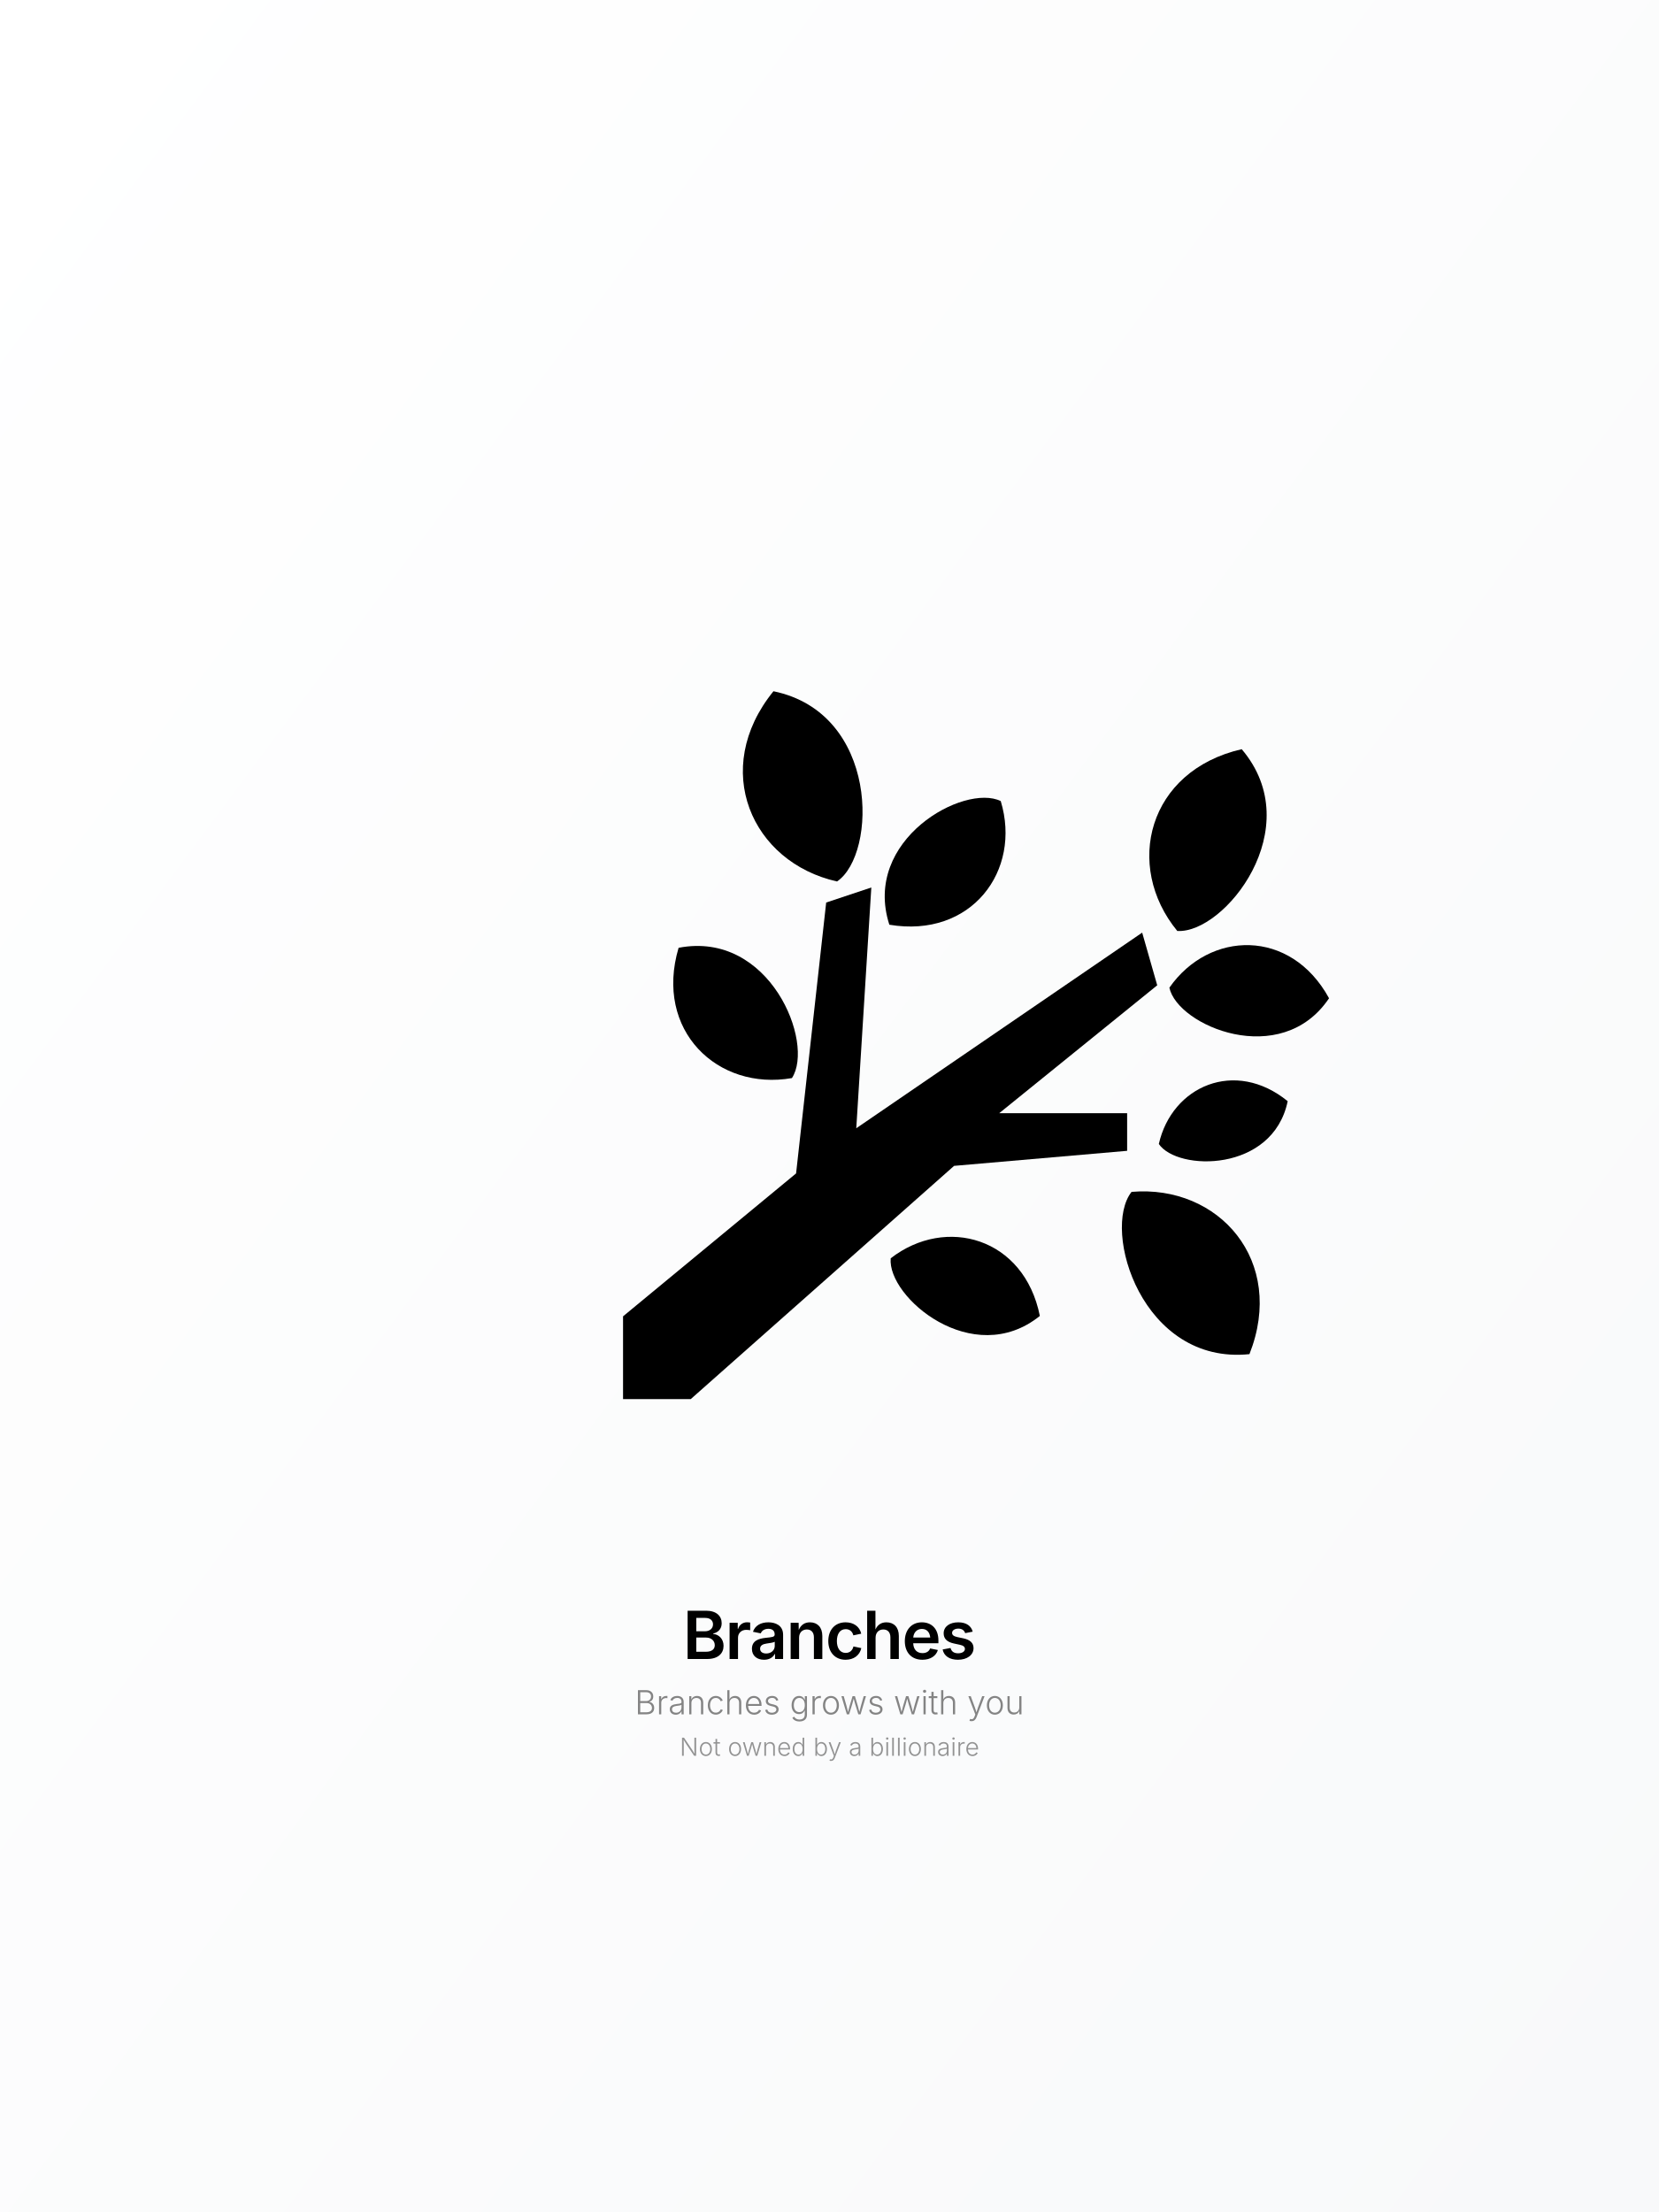
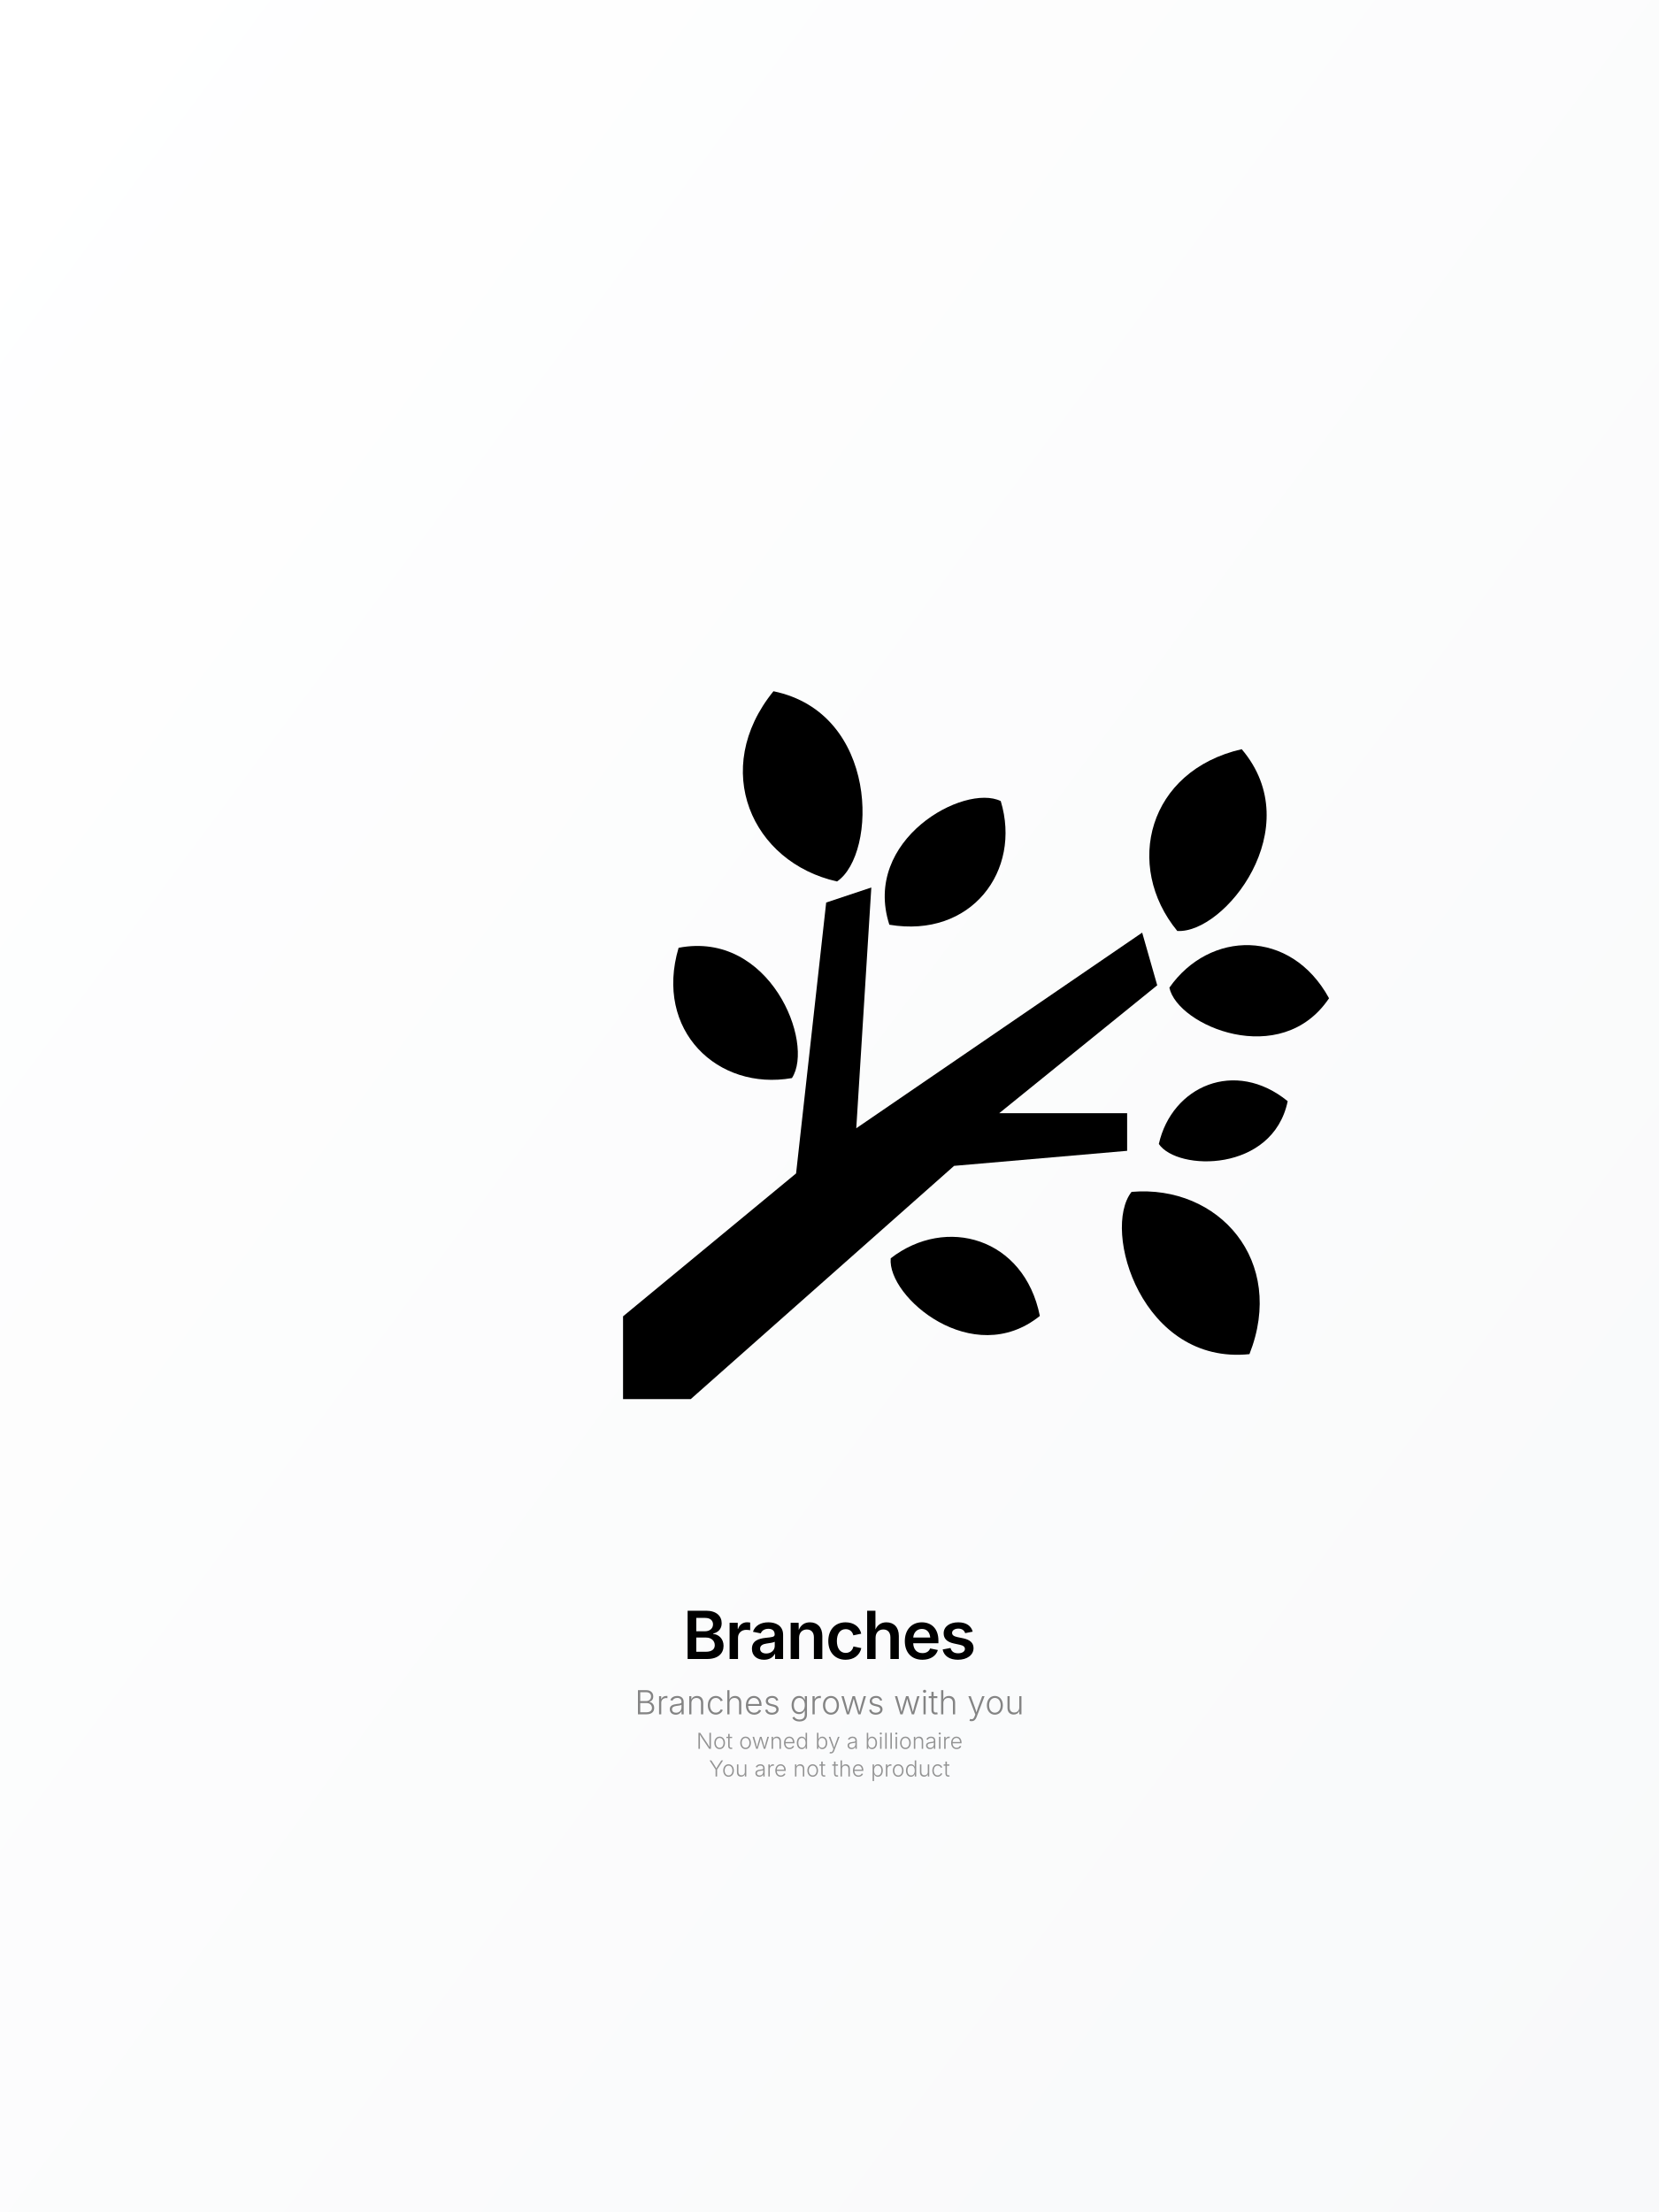
<svg xmlns="http://www.w3.org/2000/svg" width="1200" height="1600">
  <defs>
    <linearGradient id="bgGradient" x1="0%" y1="0%" x2="100%" y2="100%">
      <stop offset="0%" style="stop-color:#ffffff;stop-opacity:1" />
      <stop offset="100%" style="stop-color:#f8f9fa;stop-opacity:1" />
    </linearGradient>
  </defs>
  <rect width="1200" height="1600" fill="url(#bgGradient)" />
  <g transform="translate(450, 500)">
    <g>
      <polygon fill="#000000" points="365.284,332.418 365.284,305.202 272.767,305.202 387.051,212.689 376.17,174.592 169.368,316.092          180.253,141.939 147.601,152.828 125.83,348.761 0.664,452.14 0.664,512 49.643,512 240.114,343.3" />
      <path fill="#000000" d="M448.163,41.908c-67.94,15.609-85.271,84.366-46.608,131.48C435.48,175.564,496.759,99.05,448.163,41.908z" />
      <path fill="#000000" d="M388.215,327.476c13.457,19.787,82.469,20.759,93.207-30.955C443.376,265.519,397.673,285.616,388.215,327.476z" />
      <path fill="#000000" d="M194.275,410.152c-2.594,28.061,59.378,80.659,107.876,41.708C290.815,395.196,234.234,379.221,194.275,410.152z" />
      <path fill="#000000" d="M395.844,214.419c5.895,27.582,80.787,59.318,115.492,7.646C483.585,171.331,424.774,172.95,395.844,214.419z" />
      <path fill="#000000" d="M273.866,79.44c-26.323-12.93-100.453,27.83-80.575,89.436C252.613,178.872,289.141,129.774,273.866,79.44z" />
      <path fill="#000000" d="M155.457,137.594C184.645,117.665,185.881,15.721,109.463,0C63.772,56.297,93.599,123.747,155.457,137.594z" />
      <path fill="#000000" d="M122.828,279.804c16.633-25.486-16.028-106.951-81.979-94.235C23.096,245.414,69.069,289.203,122.828,279.804z" />
      <path fill="#000000" d="M368.488,362.114c-21.842,27.79,7.657,125.373,85.267,117.377C480.386,412.058,431.645,356.709,368.488,362.114z" />
    </g>
  </g>
  <text x="600" y="1200" font-family="system-ui, -apple-system, sans-serif" font-size="48" font-weight="600" text-anchor="middle" fill="black" letter-spacing="-1">
    Branches
  </text>
  <text x="600" y="1240" font-family="system-ui, -apple-system, sans-serif" font-size="24" font-weight="300" text-anchor="middle" fill="#666666" opacity="0.8">
    Branches grows with you
  </text>
-   <text x="600" y="1270" font-family="system-ui, -apple-system, sans-serif" font-size="18" font-weight="300" text-anchor="middle" fill="#666666" opacity="0.7">
+   <text x="600" y="1265" font-family="system-ui, -apple-system, sans-serif" font-size="16" font-weight="300" text-anchor="middle" fill="#666666" opacity="0.7">
    Not owned by a billionaire
  </text>
+   <text x="600" y="1285" font-family="system-ui, -apple-system, sans-serif" font-size="16" font-weight="300" text-anchor="middle" fill="#666666" opacity="0.7">
+     You are not the product
+   </text>
</svg>
